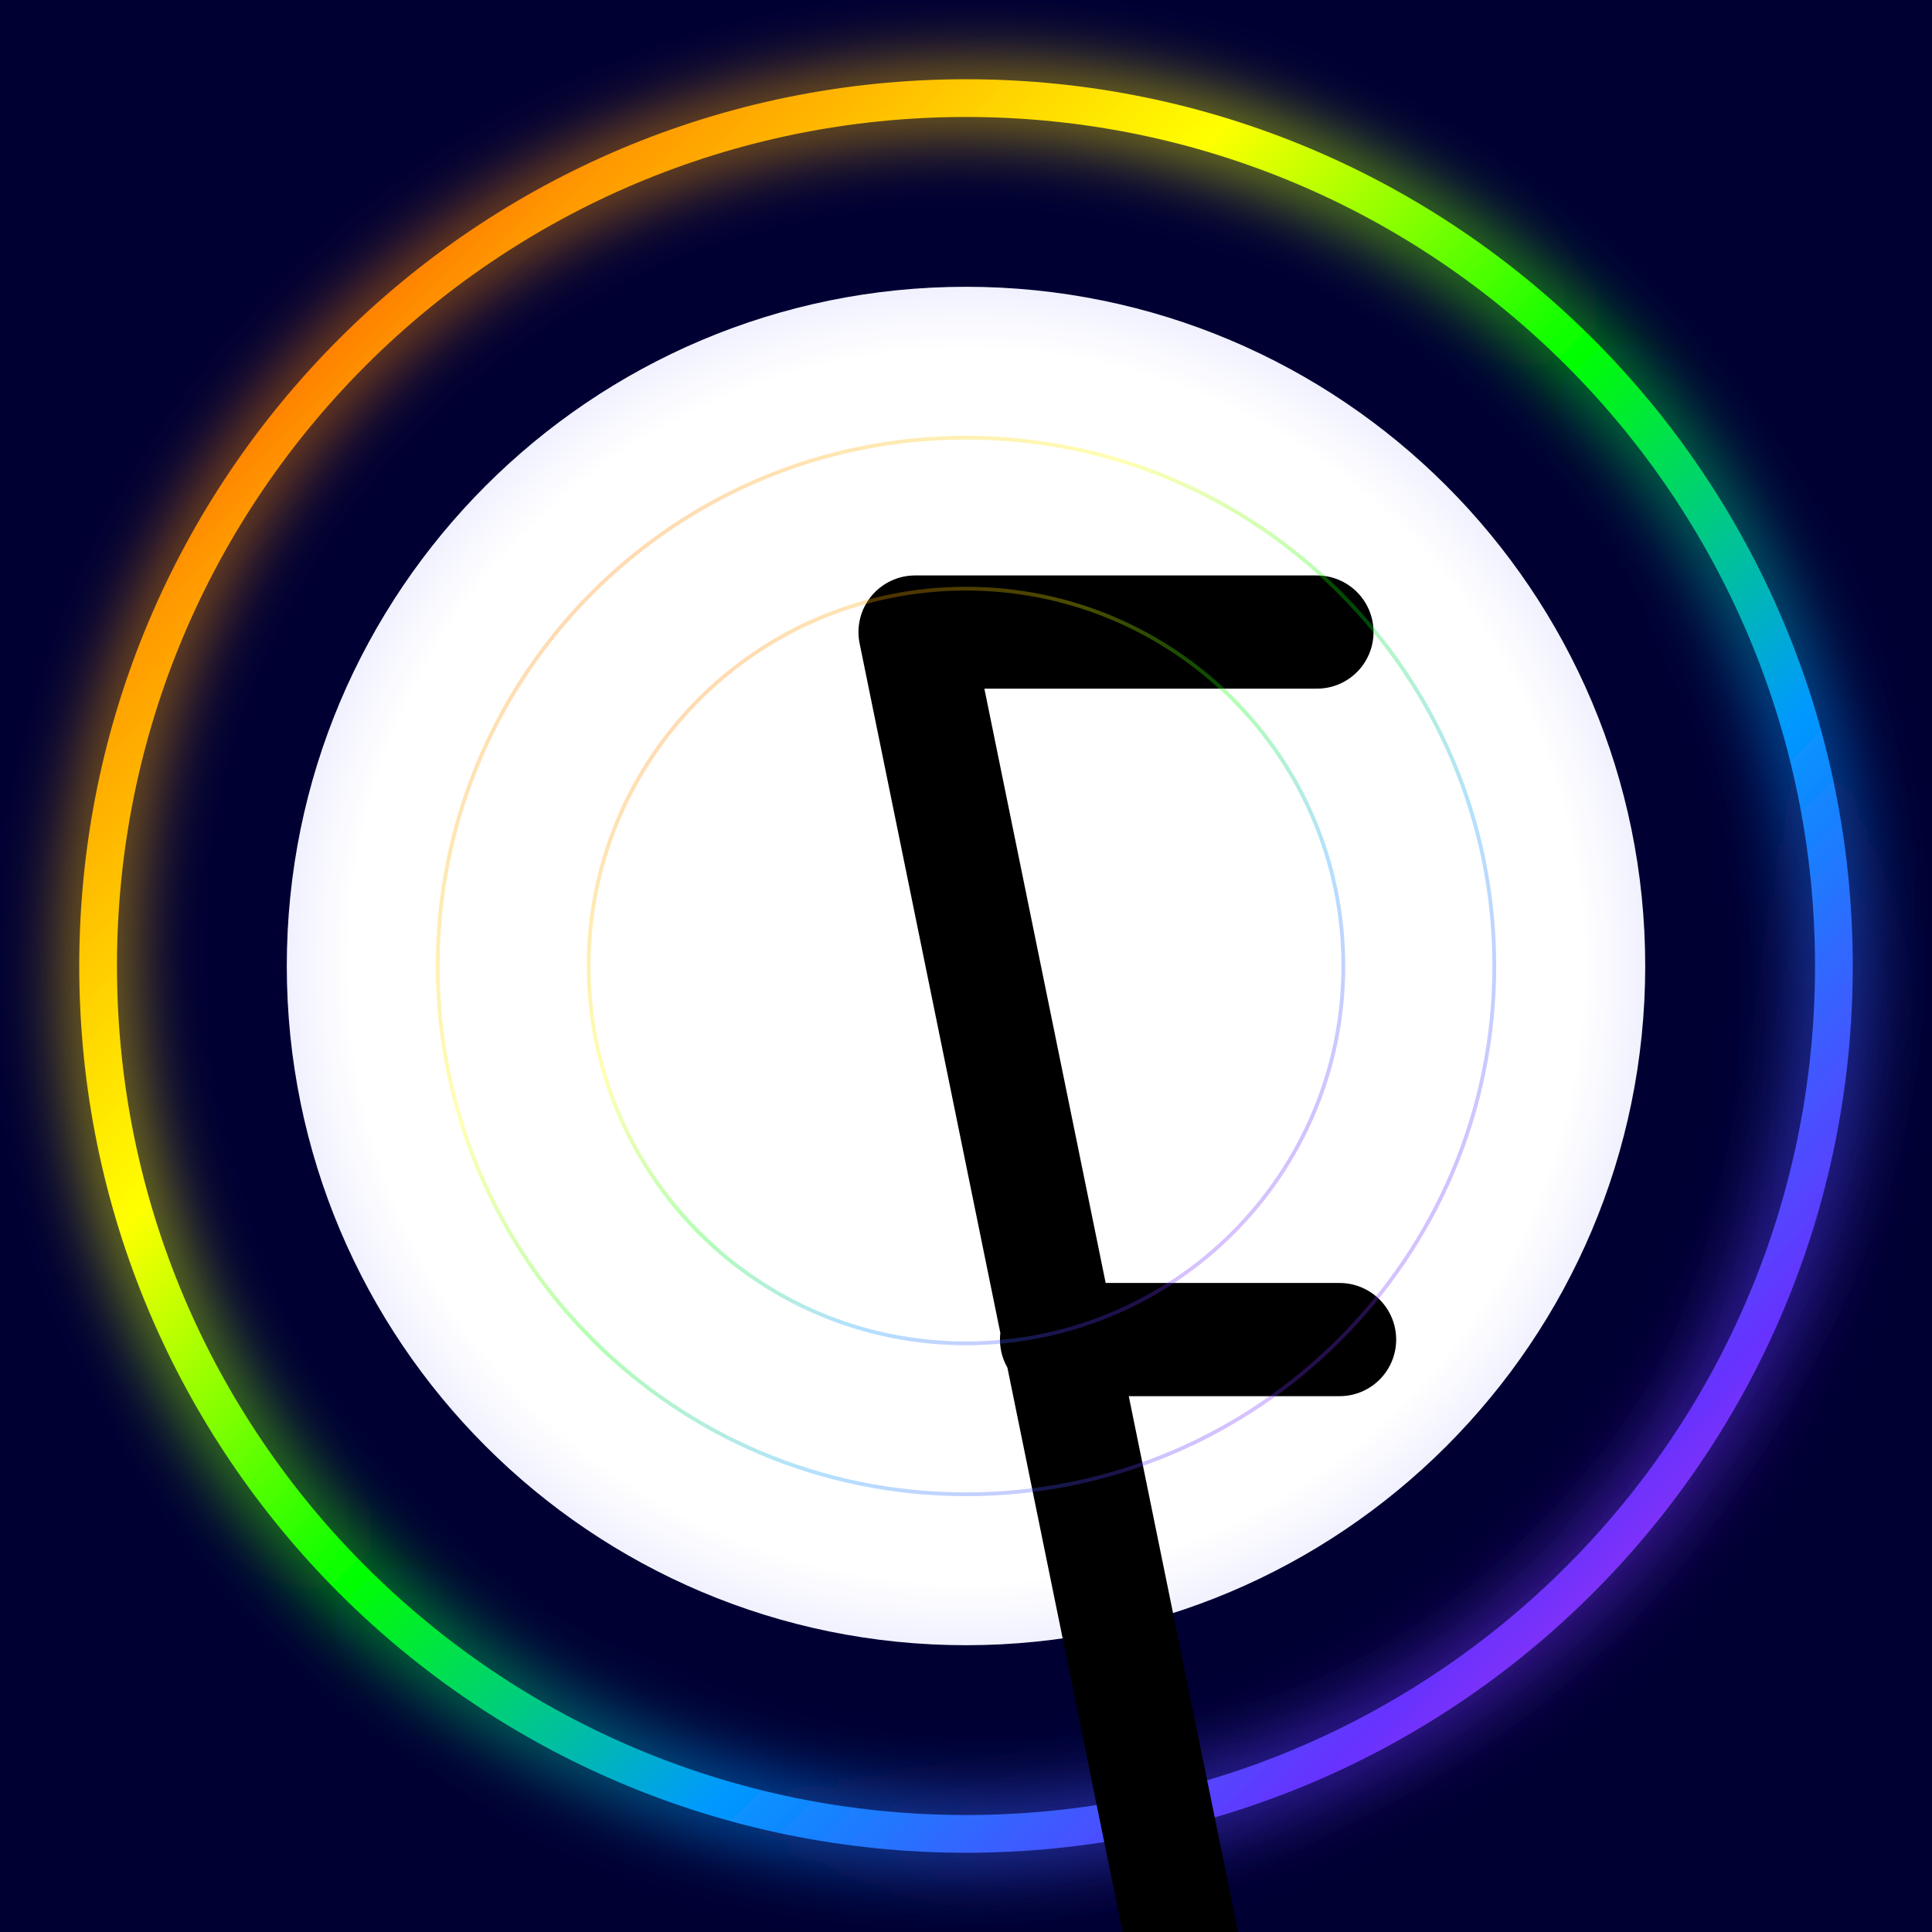
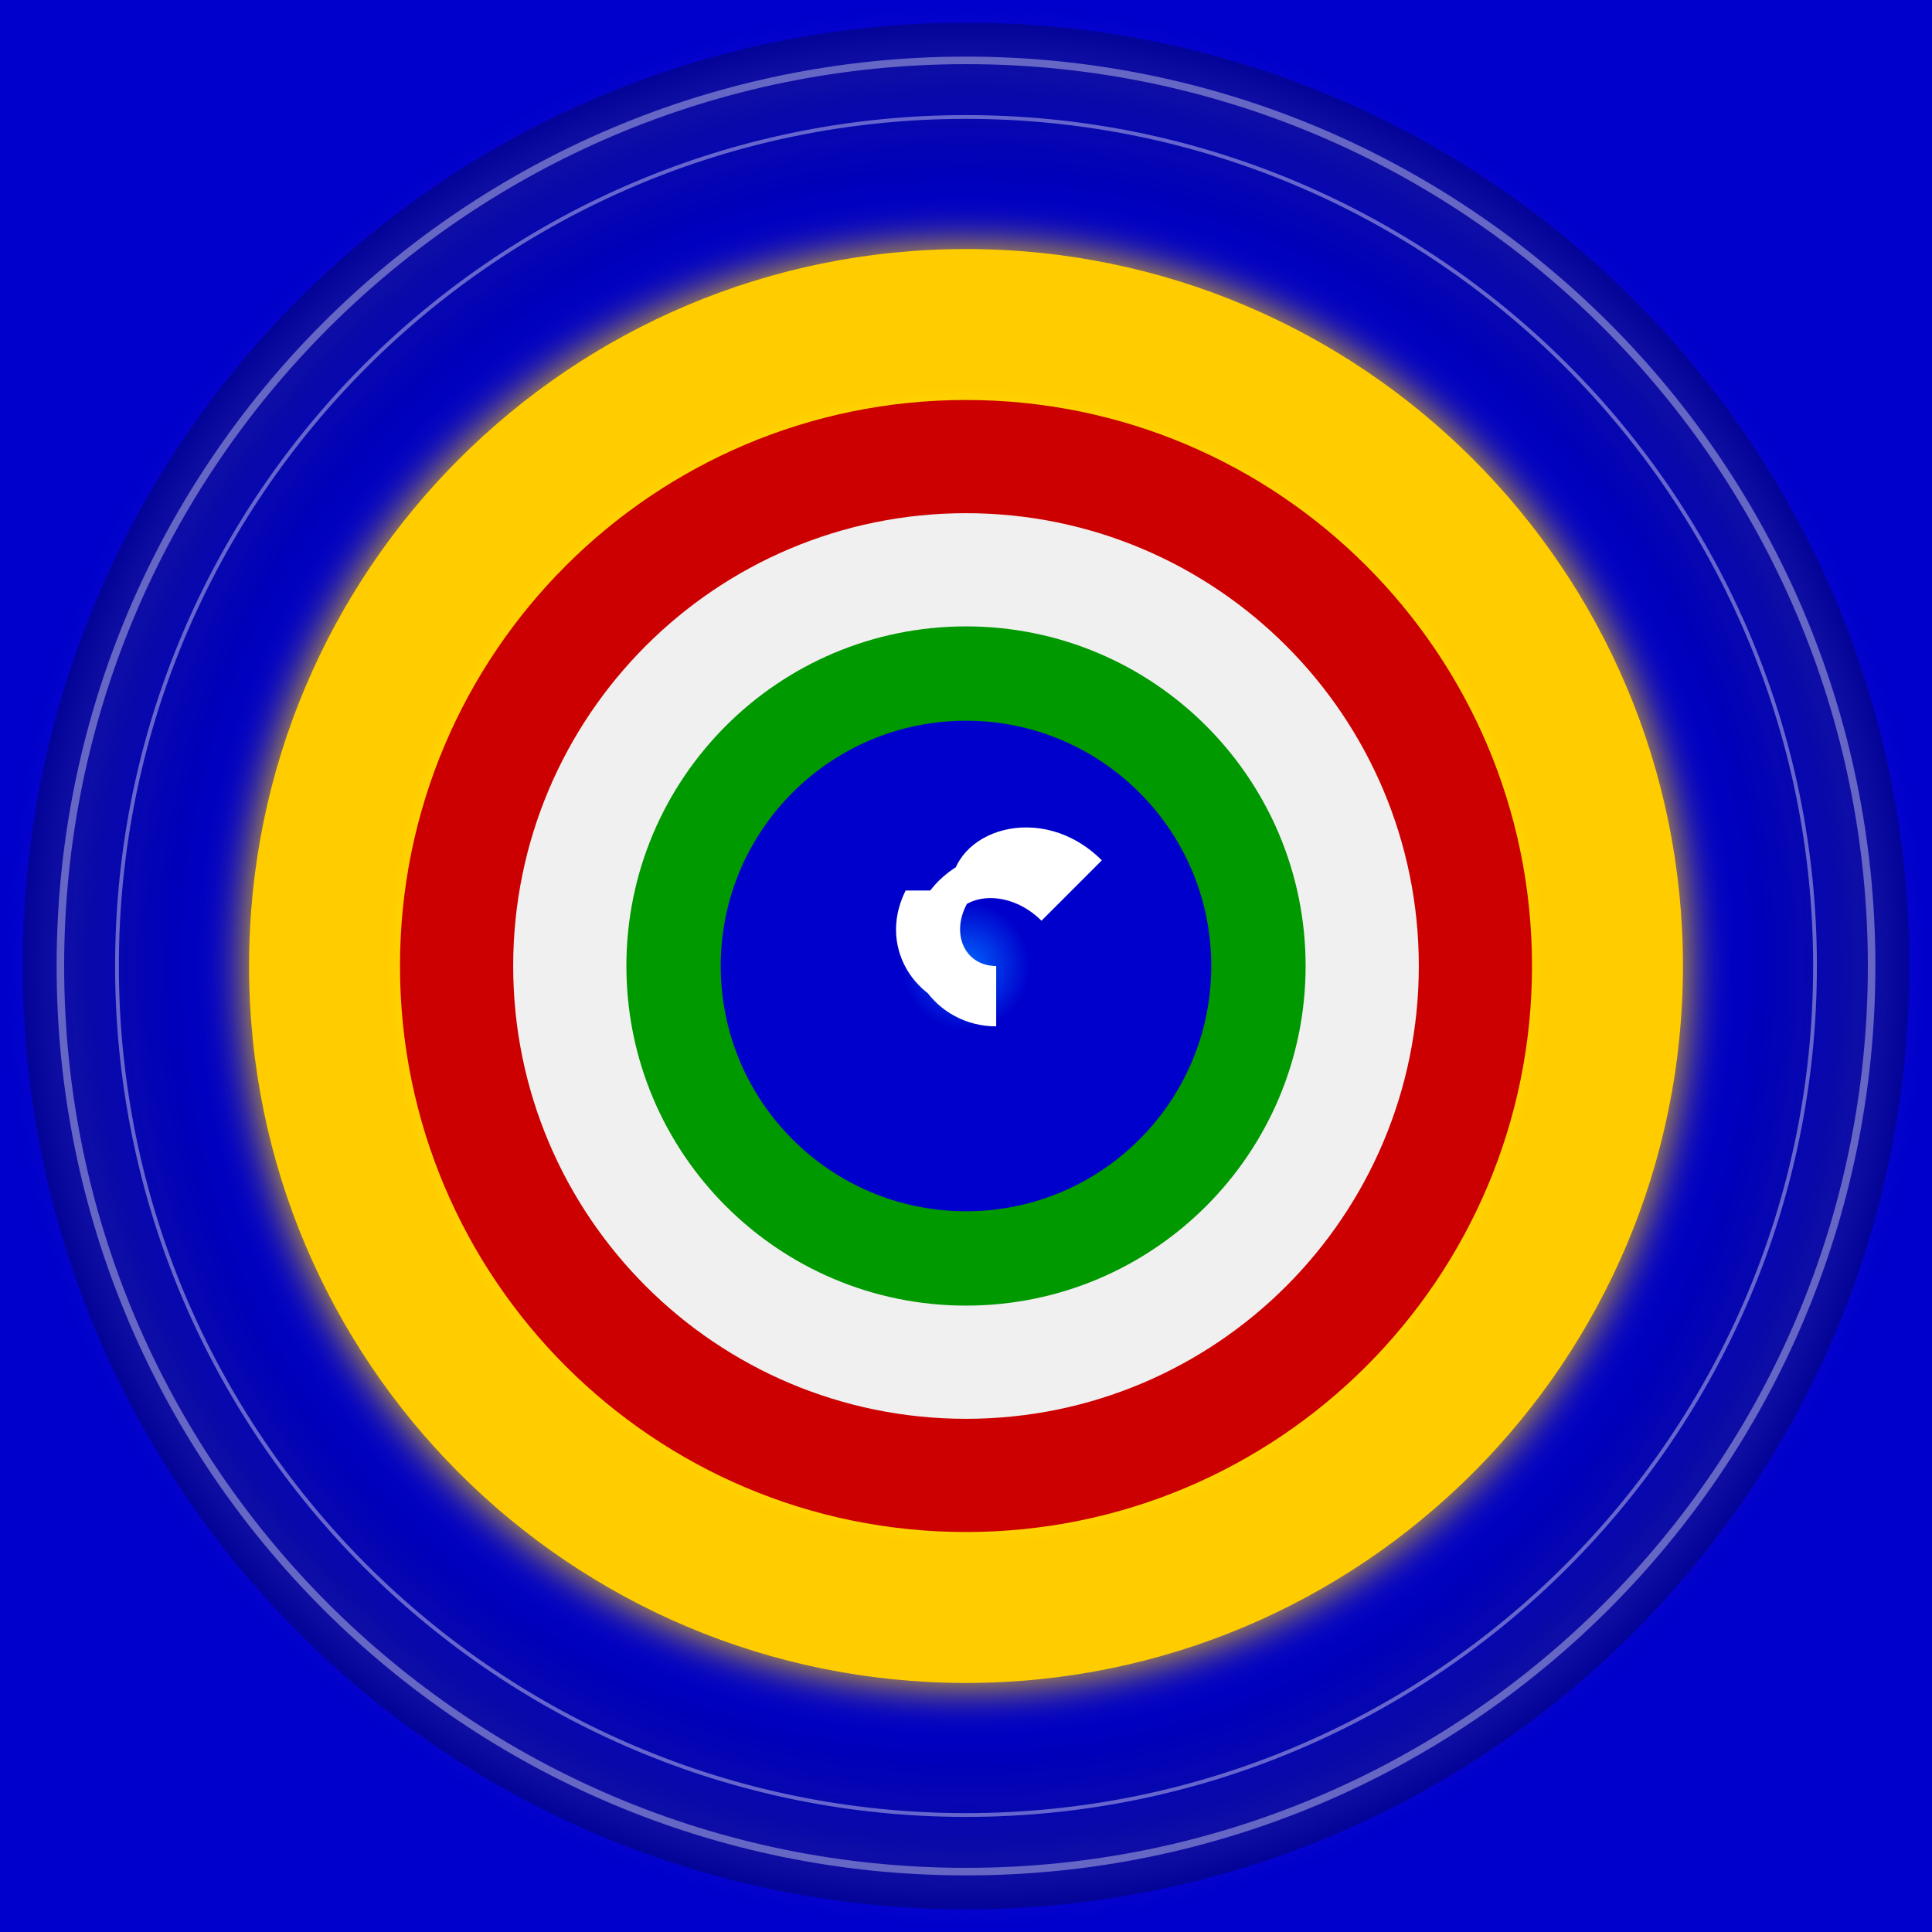
<svg xmlns="http://www.w3.org/2000/svg" width="512" height="512" viewBox="0 0 512 512">
  <defs>
-     <linearGradient id="rainbowGradient" x1="0%" y1="0%" x2="100%" y2="100%">
-       <stop offset="0%" stop-color="#ff0000" />
-       <stop offset="16.67%" stop-color="#ff9900" />
-       <stop offset="33.33%" stop-color="#ffff00" />
-       <stop offset="50%" stop-color="#00ff00" />
-       <stop offset="66.67%" stop-color="#0099ff" />
-       <stop offset="83.33%" stop-color="#6633ff" />
-       <stop offset="100%" stop-color="#ff33cc" />
-     </linearGradient>
-     <filter id="glow" x="-50%" y="-50%" width="200%" height="200%">
-       <feGaussianBlur stdDeviation="10" result="blur" />
+     <radialGradient id="blueGlow" cx="50%" cy="50%" r="55%" fx="50%" fy="50%">
+       <stop offset="50%" stop-color="#0000ff" />
+       <stop offset="100%" stop-color="#000080" />
+     </radialGradient>
+     <radialGradient id="yellowRing" cx="50%" cy="50%" r="40%" fx="50%" fy="50%">
+       <stop offset="80%" stop-color="#ffff00" />
+       <stop offset="100%" stop-color="#ffcc00" />
+     </radialGradient>
+     <radialGradient id="redRing" cx="50%" cy="50%" r="30%" fx="50%" fy="50%">
+       <stop offset="80%" stop-color="#ff0000" />
+       <stop offset="100%" stop-color="#cc0000" />
+     </radialGradient>
+     <radialGradient id="whiteRing" cx="50%" cy="50%" r="25%" fx="50%" fy="50%">
+       <stop offset="90%" stop-color="#ffffff" />
+       <stop offset="100%" stop-color="#f0f0f0" />
+     </radialGradient>
+     <radialGradient id="greenRing" cx="50%" cy="50%" r="18%" fx="50%" fy="50%">
+       <stop offset="80%" stop-color="#00cc00" />
+       <stop offset="100%" stop-color="#009900" />
+     </radialGradient>
+     <radialGradient id="blueCenter" cx="50%" cy="50%" r="13%" fx="50%" fy="50%">
+       <stop offset="0%" stop-color="#0066ff" />
+       <stop offset="100%" stop-color="#0000cc" />
+     </radialGradient>
+     <filter id="softGlow" x="-30%" y="-30%" width="160%" height="160%">
+       <feGaussianBlur stdDeviation="6" result="blur" />
      <feComposite in="SourceGraphic" in2="blur" operator="over" />
    </filter>
-     <radialGradient id="thigleGradient" cx="50%" cy="50%" r="50%" fx="50%" fy="50%">
-       <stop offset="0%" stop-color="white" />
-       <stop offset="90%" stop-color="white" />
-       <stop offset="100%" stop-color="#f0f0ff" />
-     </radialGradient>
  </defs>
-   <rect width="512" height="512" fill="#000033" />
-   <circle cx="256" cy="256" r="230" fill="none" stroke="url(#rainbowGradient)" stroke-width="10" filter="url(#glow)" />
-   <circle cx="256" cy="256" r="180" fill="url(#thigleGradient)" />
-   <g transform="translate(100, 70) scale(1.5)">
-     <path d="M95 65 L145 310 M95 65 L166 65 M120 190 L170 190" stroke="black" stroke-width="20" stroke-linecap="round" stroke-linejoin="round" fill="none" />
+   <rect width="512" height="512" fill="#0000cc" />
+   <circle cx="256" cy="256" r="250" fill="url(#blueGlow)" />
+   <circle cx="256" cy="256" r="190" fill="url(#yellowRing)" filter="url(#softGlow)" />
+   <circle cx="256" cy="256" r="150" fill="url(#redRing)" />
+   <circle cx="256" cy="256" r="120" fill="url(#whiteRing)" />
+   <circle cx="256" cy="256" r="90" fill="url(#greenRing)" />
+   <circle cx="256" cy="256" r="65" fill="url(#blueCenter)" />
+   <g transform="translate(220, 236) scale(0.8)">
+     <path d="M40 0               C40 -20, 70 -30, 90 -10              L75 5              C65 -5, 50 -5, 45 5              C40 15, 45 25, 55 25              L55 45              C35 45, 20 25, 30 5              C40 -15, 70 -20, 85 -5              L70 10              C60 0, 45 0, 40 10              C35 20, 40 30, 50 30              L50 40              C30 40, 15 20, 25 0              Z" fill="white" />
  </g>
-   <g opacity="0.3">
-     <path d="M256 76 L256 436" stroke="url(#rainbowGradient)" stroke-width="2" />
-     <path d="M176 256 L336 256" stroke="url(#rainbowGradient)" stroke-width="2" />
-     <circle cx="256" cy="256" r="140" stroke="url(#rainbowGradient)" stroke-width="1" fill="none" />
-     <circle cx="256" cy="256" r="100" stroke="url(#rainbowGradient)" stroke-width="1" fill="none" />
+   <g opacity="0.4" filter="url(#softGlow)">
+     <circle cx="256" cy="256" r="240" stroke="white" stroke-width="2" fill="none" />
+     <circle cx="256" cy="256" r="225" stroke="white" stroke-width="1" fill="none" />
  </g>
</svg>
